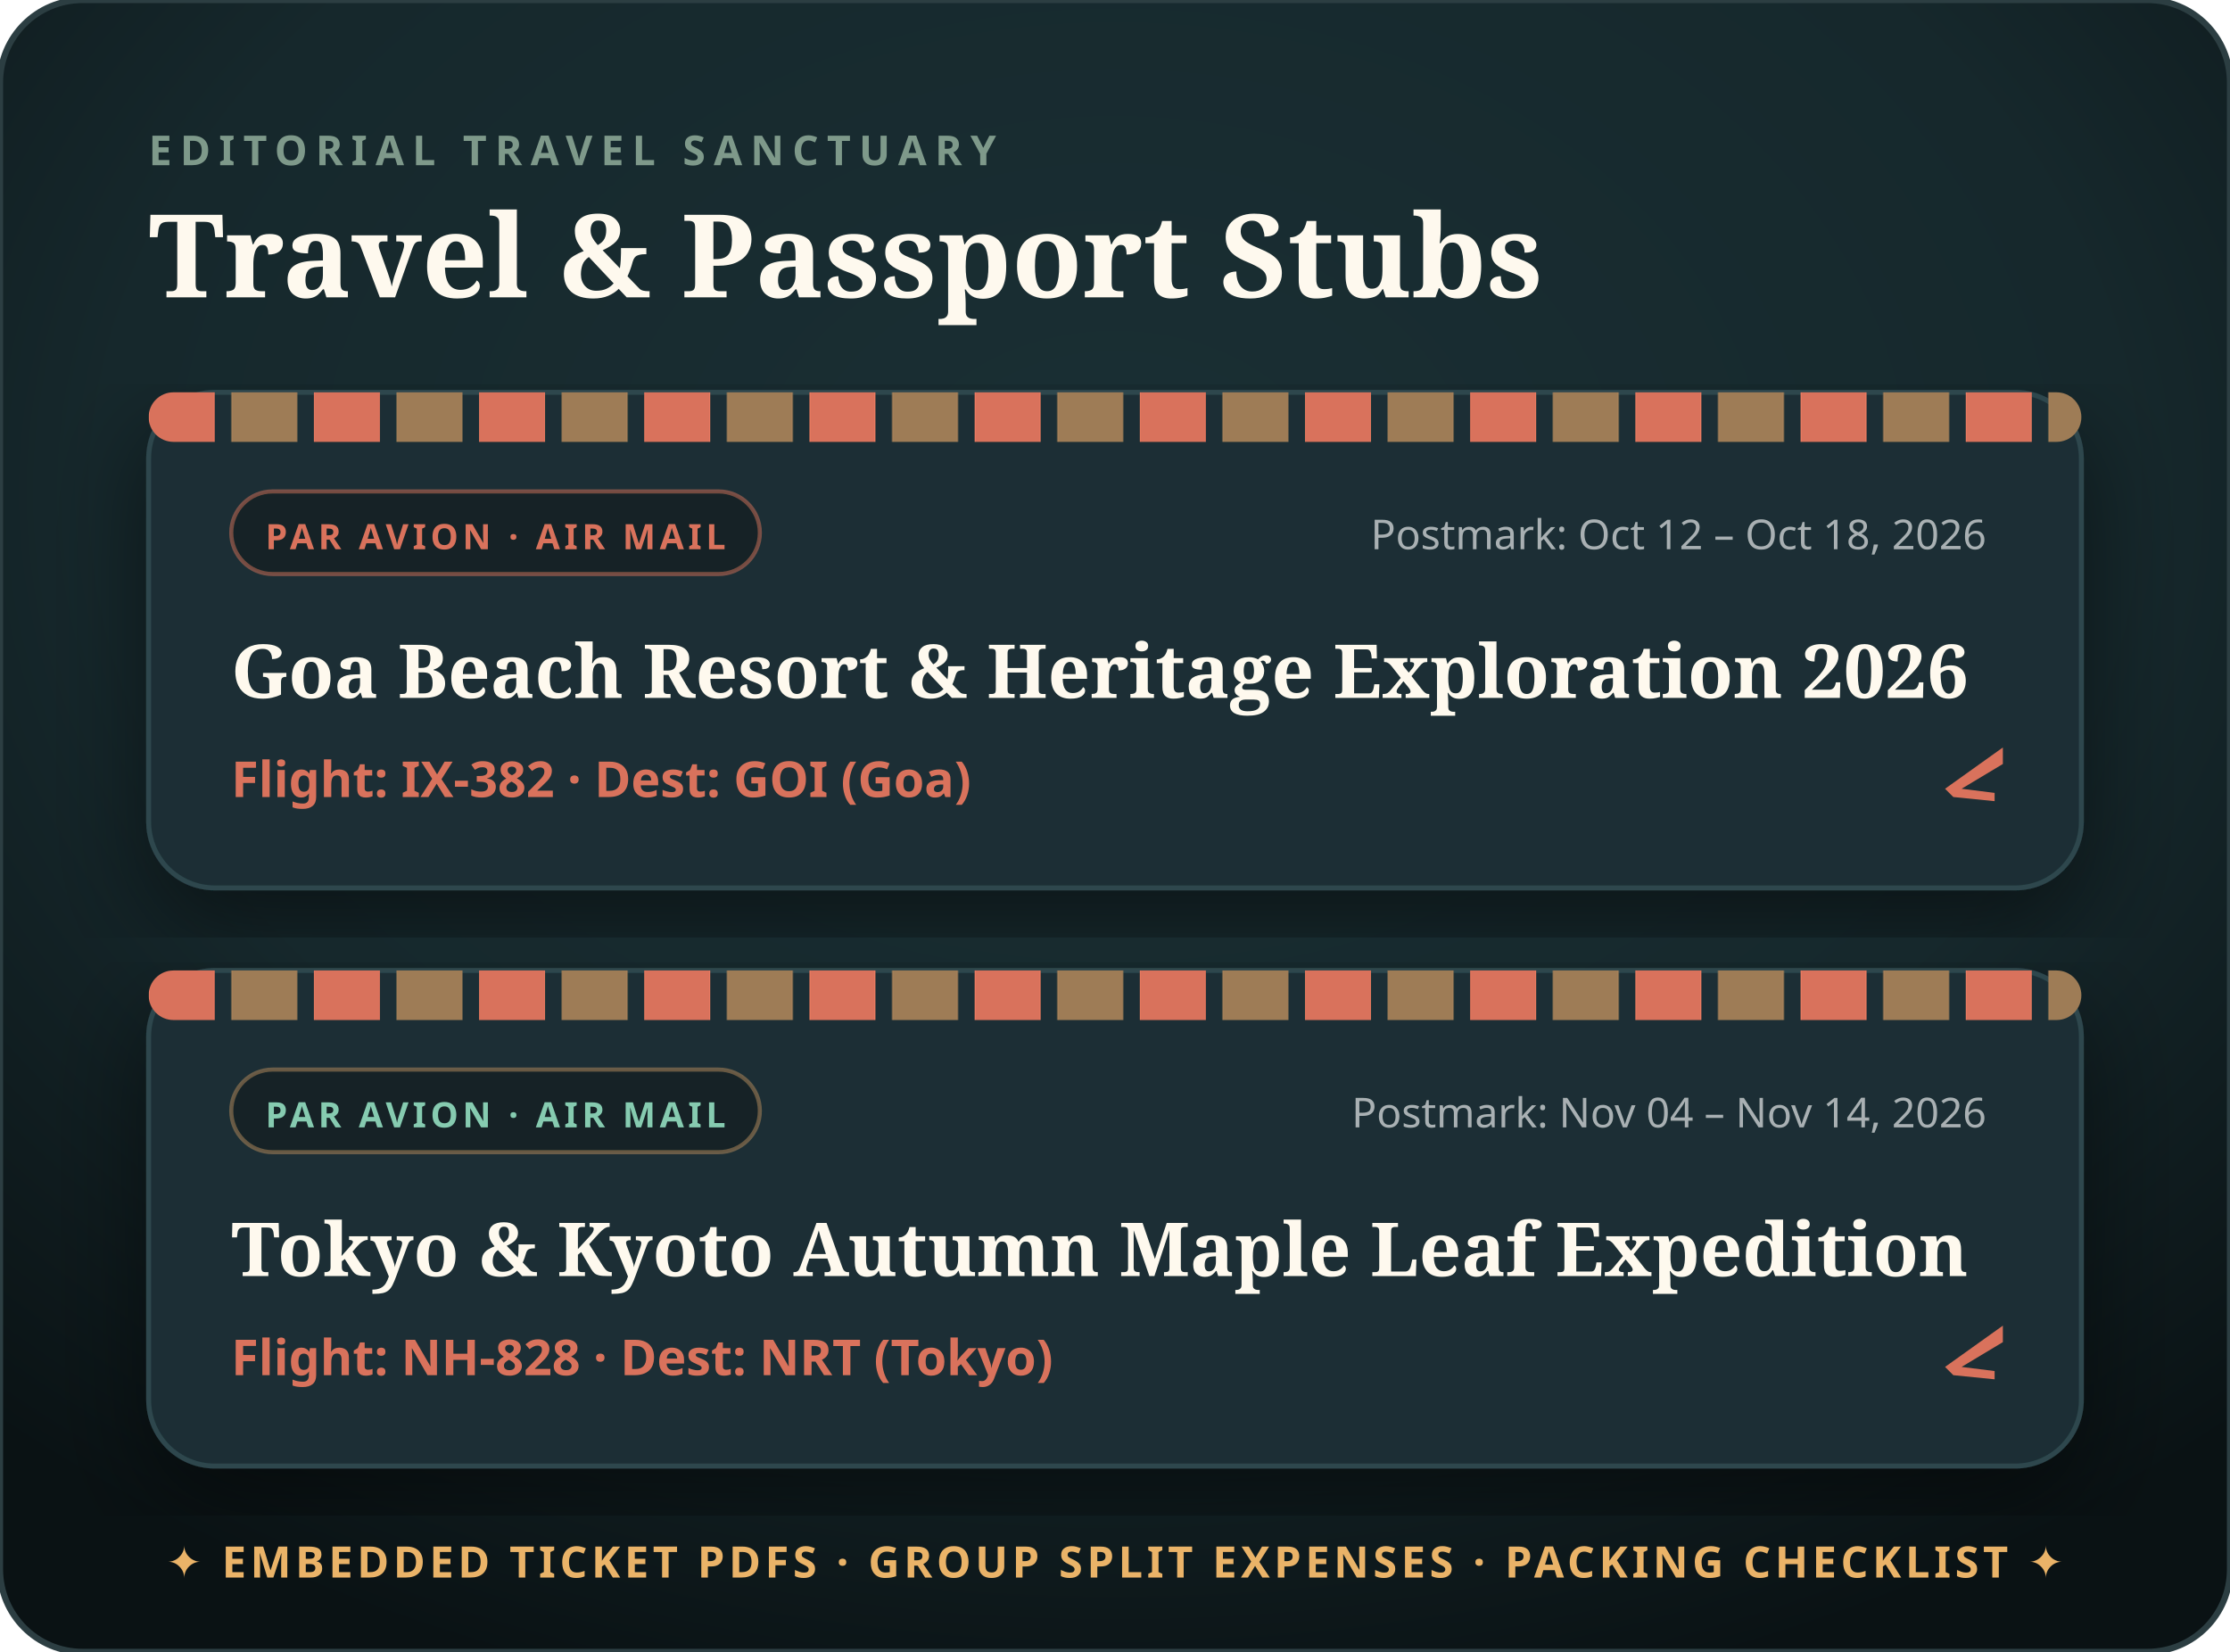
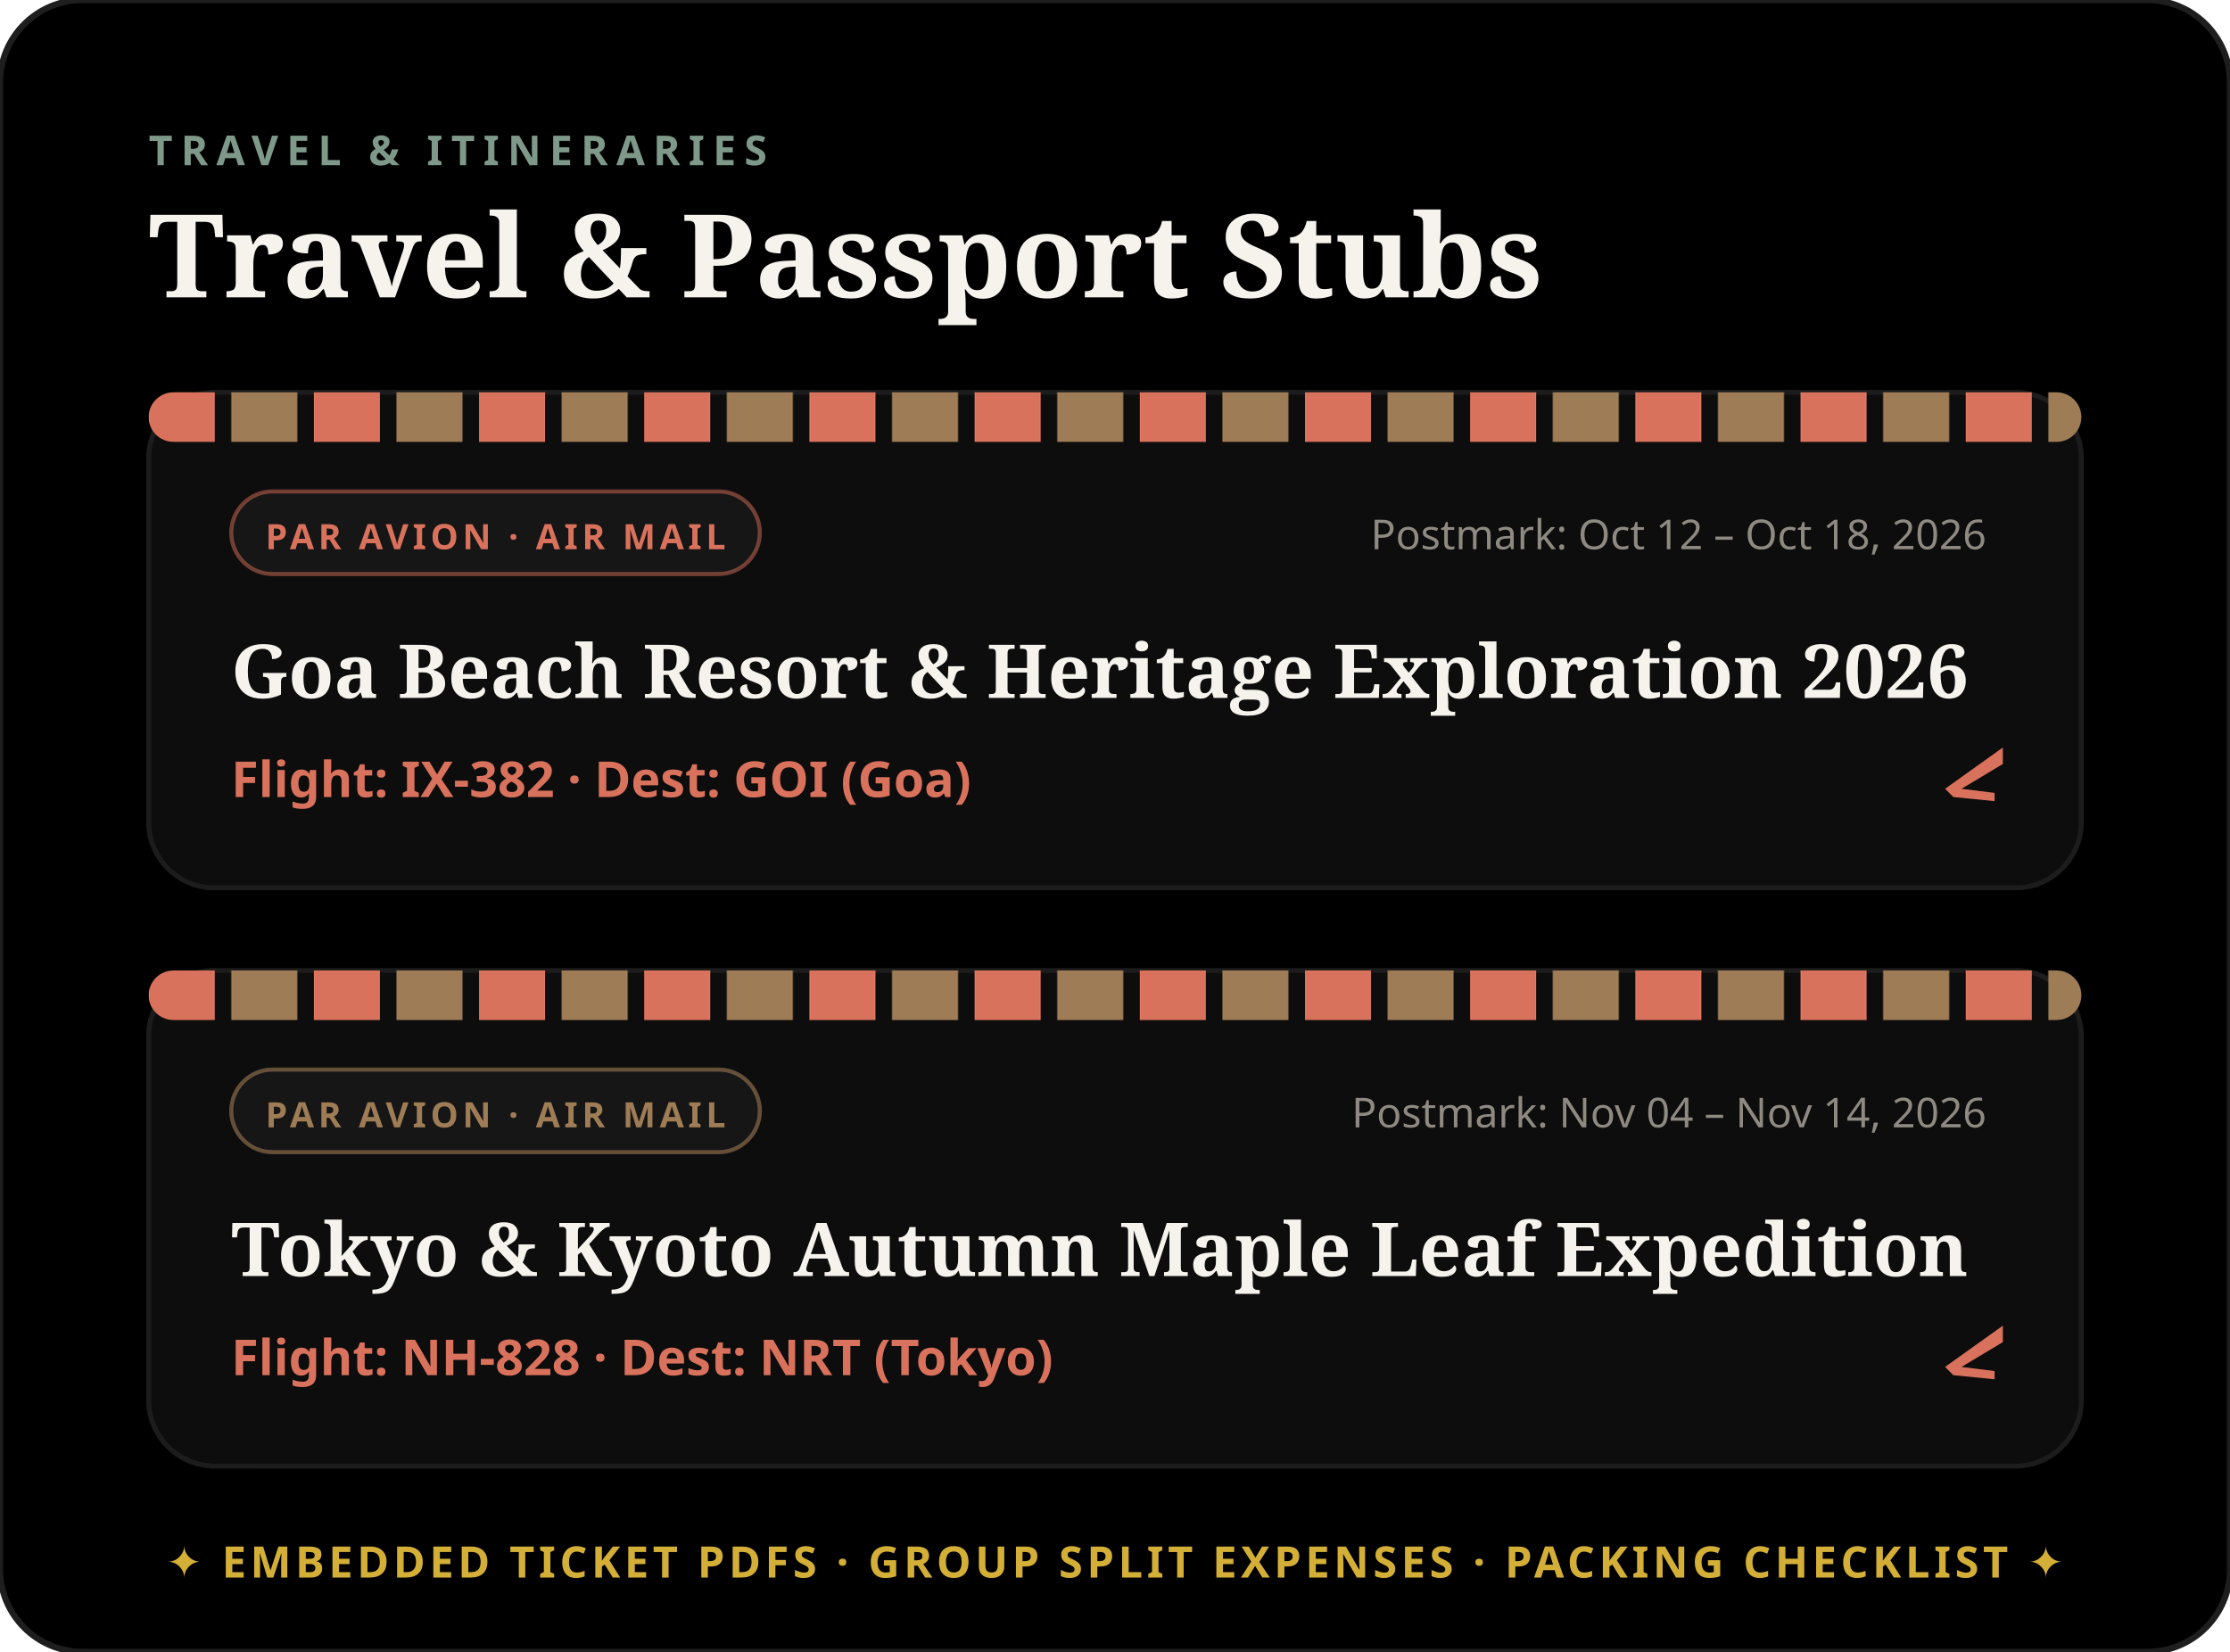
<svg xmlns="http://www.w3.org/2000/svg" viewBox="0 0 540 400" width="100%" height="100%">
  <defs>
-     <radialGradient id="travelBg" cx="50%" cy="30%" r="75%">
-       <stop offset="0%" stop-color="#1A2F34" />
-       <stop offset="60%" stop-color="#16282C" />
-       <stop offset="100%" stop-color="#0A1214" />
-     </radialGradient>
    <pattern id="airmailStripes" width="40" height="12" patternUnits="userSpaceOnUse">
      <rect x="0" y="0" width="16" height="12" fill="#D9725B" />
      <rect x="16" y="0" width="4" height="12" fill="transparent" />
      <rect x="20" y="0" width="16" height="12" fill="#9E7B56" />
      <rect x="36" y="0" width="4" height="12" fill="transparent" />
    </pattern>
    <filter id="cardGlow" x="-10%" y="-10%" width="120%" height="120%">
-       <feDropShadow dx="0" dy="10" stdDeviation="12" flood-color="#000000" flood-opacity="0.5" />
+       <feDropShadow dx="0" dy="10" stdDeviation="12" flood-color="#000000" flood-opacity="0.8" />
    </filter>
  </defs>
  <style>
    @keyframes flyPlane {
      0% { transform: translateX(0px) translateY(0px); opacity: 0.7; }
      50% { transform: translateX(18px) translateY(-3px); opacity: 1; }
      100% { transform: translateX(0px) translateY(0px); opacity: 0.7; }
    }
    @keyframes pulseAirmail {
      0%, 100% { stroke-opacity: 0.3; }
-       50% { stroke-opacity: 0.75; }
+       50% { stroke-opacity: 0.8; }
    }
-     @keyframes stampFade {
-       0%, 100% { transform: rotate(-8deg) scale(1); }
-       50% { transform: rotate(-5deg) scale(1.03); }
-     }
- 
    .plane-anim { animation: flyPlane 3s ease-in-out infinite; }
    .card-border { animation: pulseAirmail 4s ease-in-out infinite; }
-     .stamp-badge { transform-origin: center; animation: stampFade 6s ease-in-out infinite; }
  </style>
-   <rect width="540" height="400" rx="20" fill="url(#travelBg)" stroke="#2C3E42" stroke-width="1.5" />
+   <rect width="540" height="400" rx="20" fill="#000000" stroke="#1E1E1E" stroke-width="1.5" />
  <g transform="translate(36, 40)">
    <text x="0" y="0" font-family="'DM Sans', sans-serif" font-size="10" font-weight="700" fill="#7E998A" letter-spacing="2">
-       EDITORIAL TRAVEL SANCTUARY
+       TRAVEL &amp; ITINERARIES
    </text>
-     <text x="0" y="32" font-family="'Bodoni Moda', 'Playfair Display', Georgia, serif" font-size="28" font-weight="700" fill="#FEF9EE">
+     <text x="0" y="32" font-family="'Bodoni Moda', 'Playfair Display', Georgia, serif" font-size="28" font-weight="700" fill="#F6F3ED">
      Travel &amp; Passport Stubs
    </text>
  </g>
  <g transform="translate(36, 95)" filter="url(#cardGlow)">
-     <rect width="468" height="120" rx="16" fill="#1B2F34" stroke="#2D464D" stroke-width="1.2" class="card-border" />
+     <rect width="468" height="120" rx="16" fill="#0A0A0A" stroke="#1E1E1E" stroke-width="1.2" class="card-border" />
    <g clip-path="url(#stubClip1)">
      <rect width="468" height="12" fill="url(#airmailStripes)" />
    </g>
    <clipPath id="stubClip1">
      <rect width="468" height="12" rx="6" />
    </clipPath>
    <g transform="translate(20, 24)">
-       <rect width="128" height="20" rx="10" fill="#132427" stroke="#D9725B" stroke-opacity="0.5" stroke-width="1" />
+       <rect width="128" height="20" rx="10" fill="#121212" stroke="#D9725B" stroke-opacity="0.5" stroke-width="1" />
      <text x="64" y="14" text-anchor="middle" font-family="'DM Sans', sans-serif" font-size="8.5" font-weight="700" fill="#D9725B" letter-spacing="1">
        PAR AVION · AIR MAIL
      </text>
    </g>
-     <text x="445" y="38" text-anchor="end" font-family="'DM Sans', sans-serif" font-size="10" font-weight="500" fill="#C2C7C9" opacity="0.85">
+     <text x="445" y="38" text-anchor="end" font-family="'DM Sans', sans-serif" font-size="10" font-weight="500" fill="#A6A096" opacity="0.85">
      Postmark: Oct 12 – Oct 18, 2026
    </text>
-     <text x="20" y="74" font-family="'Bodoni Moda', Georgia, serif" font-size="18" font-weight="700" fill="#FEF9EE">
+     <text x="20" y="74" font-family="'Bodoni Moda', Georgia, serif" font-size="18" font-weight="700" fill="#F6F3ED">
      Goa Beach Resort &amp; Heritage Exploration 2026
    </text>
    <g transform="translate(20, 98)">
      <text x="0" y="0" font-family="'DM Sans', sans-serif" font-size="12" font-weight="600" fill="#D9725B">
        Flight: IX-382 · Dest: GOI (Goa)
      </text>
      <g transform="translate(415, -12)" class="plane-anim">
        <path d="M 0 10 L 14 0 L 14 4 L 4 10 L 12 11 L 12 13 L 2 12 L 0 10 Z" fill="#D9725B" />
      </g>
    </g>
  </g>
  <g transform="translate(36, 235)" filter="url(#cardGlow)">
-     <rect width="468" height="120" rx="16" fill="#1B2F34" stroke="#2D464D" stroke-width="1.2" class="card-border" />
+     <rect width="468" height="120" rx="16" fill="#0A0A0A" stroke="#1E1E1E" stroke-width="1.2" class="card-border" />
    <g clip-path="url(#stubClip2)">
      <rect width="468" height="12" fill="url(#airmailStripes)" />
    </g>
    <clipPath id="stubClip2">
      <rect width="468" height="12" rx="6" />
    </clipPath>
    <g transform="translate(20, 24)">
-       <rect width="128" height="20" rx="10" fill="#132427" stroke="#9E7B56" stroke-opacity="0.6" stroke-width="1" />
-       <text x="64" y="14" text-anchor="middle" font-family="'DM Sans', sans-serif" font-size="8.5" font-weight="700" fill="#86CBB0" letter-spacing="1">
+       <rect width="128" height="20" rx="10" fill="#121212" stroke="#9E7B56" stroke-opacity="0.6" stroke-width="1" />
+       <text x="64" y="14" text-anchor="middle" font-family="'DM Sans', sans-serif" font-size="8.5" font-weight="700" fill="#9E7B56" letter-spacing="1">
        PAR AVION · AIR MAIL
      </text>
    </g>
-     <text x="445" y="38" text-anchor="end" font-family="'DM Sans', sans-serif" font-size="10" font-weight="500" fill="#C2C7C9" opacity="0.85">
+     <text x="445" y="38" text-anchor="end" font-family="'DM Sans', sans-serif" font-size="10" font-weight="500" fill="#A6A096" opacity="0.85">
      Postmark: Nov 04 – Nov 14, 2026
    </text>
-     <text x="20" y="74" font-family="'Bodoni Moda', Georgia, serif" font-size="18" font-weight="700" fill="#FEF9EE">
+     <text x="20" y="74" font-family="'Bodoni Moda', Georgia, serif" font-size="18" font-weight="700" fill="#F6F3ED">
      Tokyo &amp; Kyoto Autumn Maple Leaf Expedition
    </text>
    <g transform="translate(20, 98)">
      <text x="0" y="0" font-family="'DM Sans', sans-serif" font-size="12" font-weight="600" fill="#D9725B">
        Flight: NH-828 · Dest: NRT (Tokyo)
      </text>
      <g transform="translate(415, -12)" class="plane-anim">
        <path d="M 0 10 L 14 0 L 14 4 L 4 10 L 12 11 L 12 13 L 2 12 L 0 10 Z" fill="#D9725B" />
      </g>
    </g>
  </g>
-   <text x="270" y="382" text-anchor="middle" font-family="'DM Sans', sans-serif" font-size="10.5" font-weight="600" fill="#EAB368" letter-spacing="1">
+   <text x="270" y="382" text-anchor="middle" font-family="'DM Sans', sans-serif" font-size="10.5" font-weight="600" fill="#D4AF37" letter-spacing="1">
    ✦ EMBEDDED TICKET PDFS · GROUP SPLIT EXPENSES · PACKING CHECKLIST ✦
  </text>
</svg>
